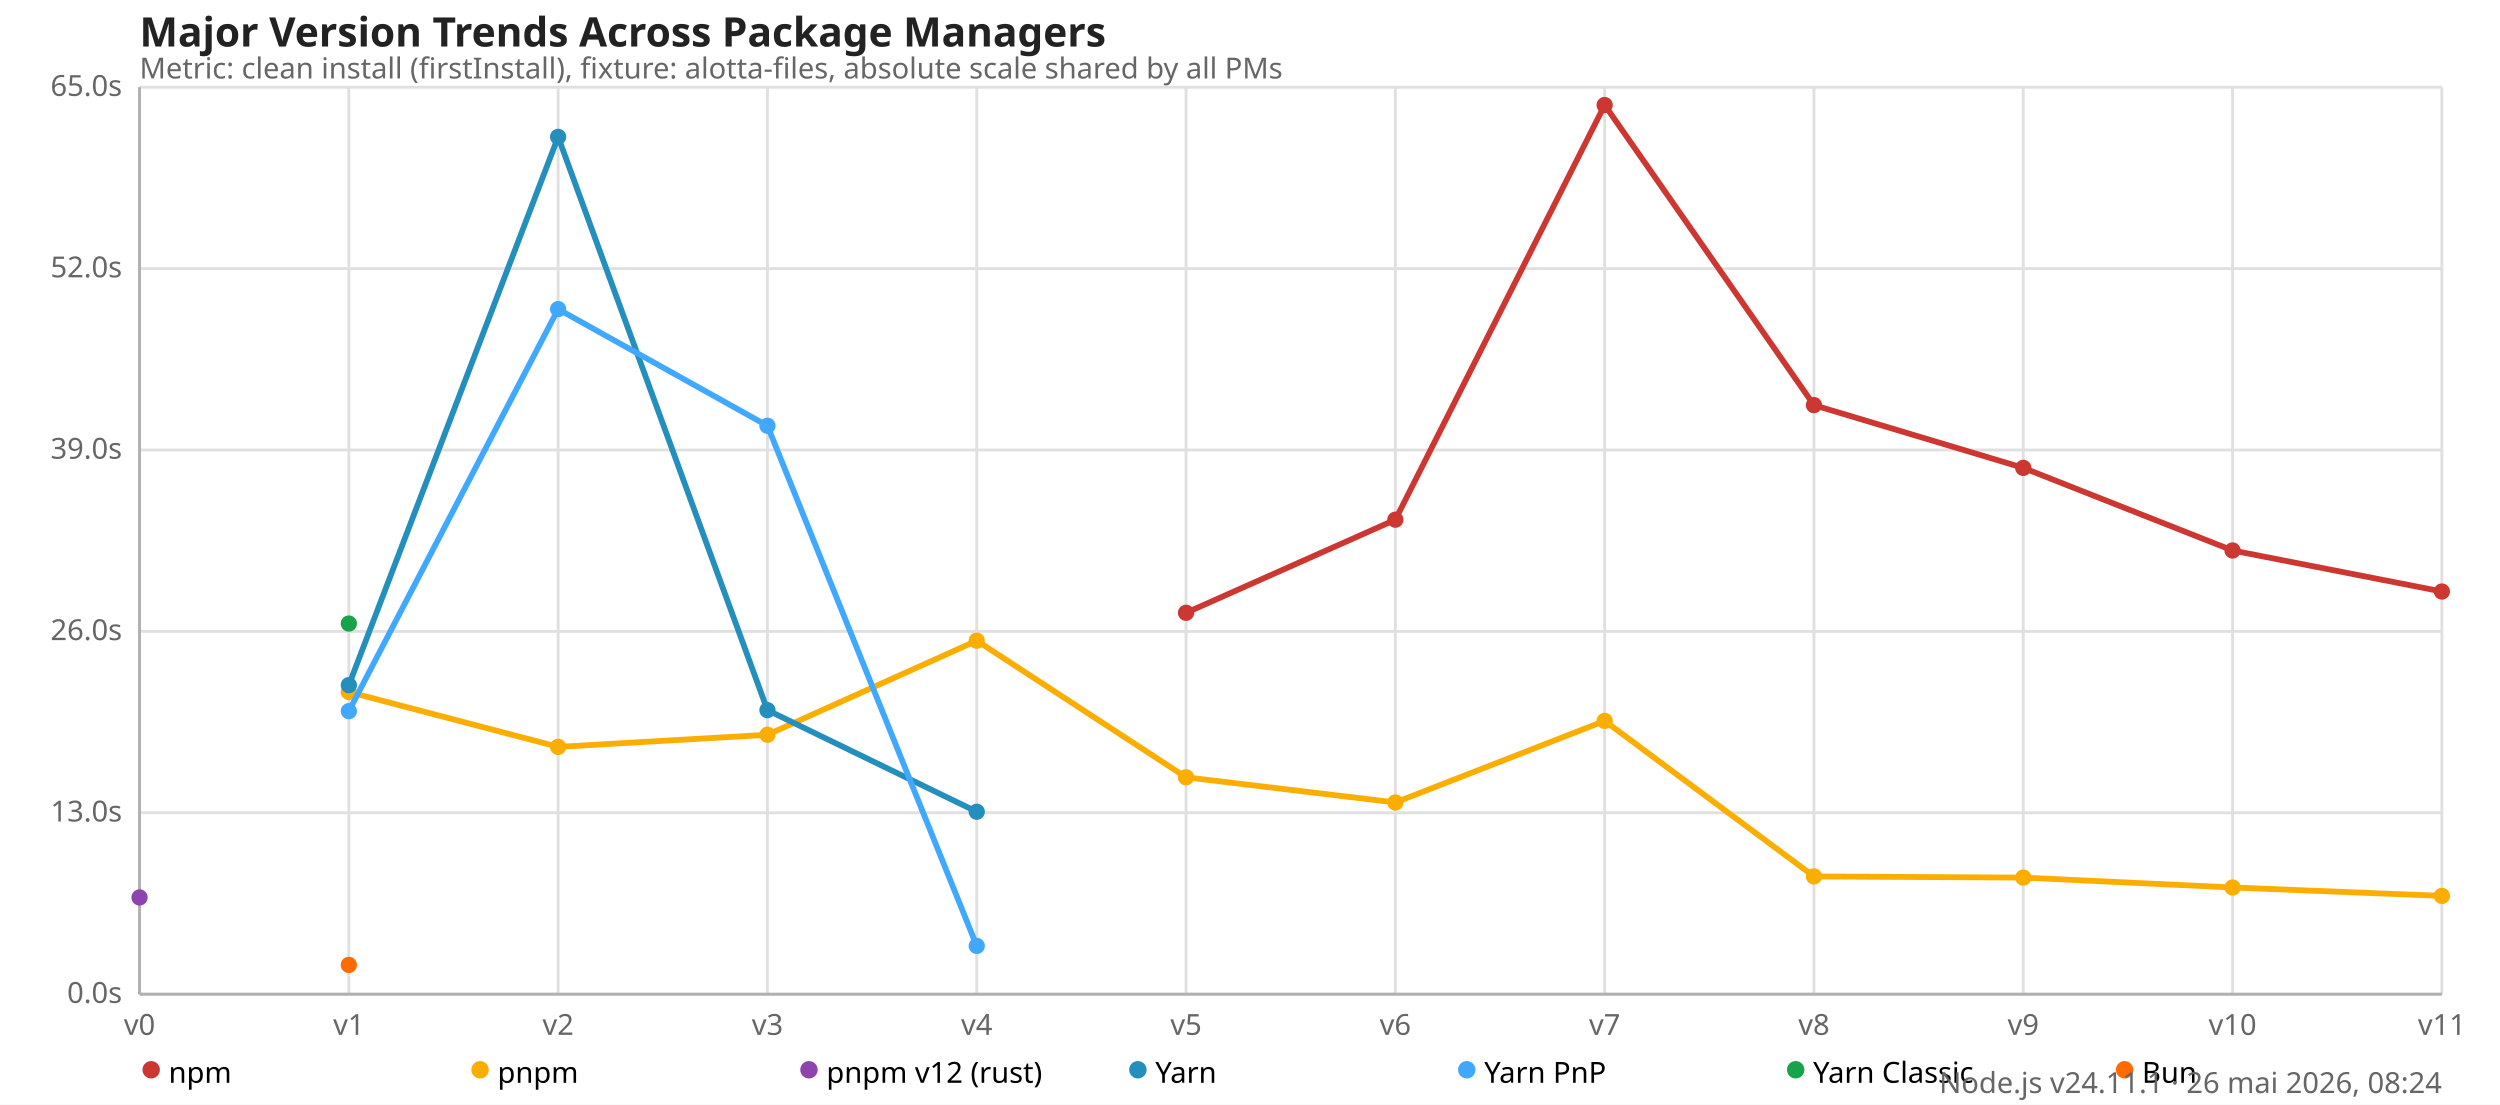
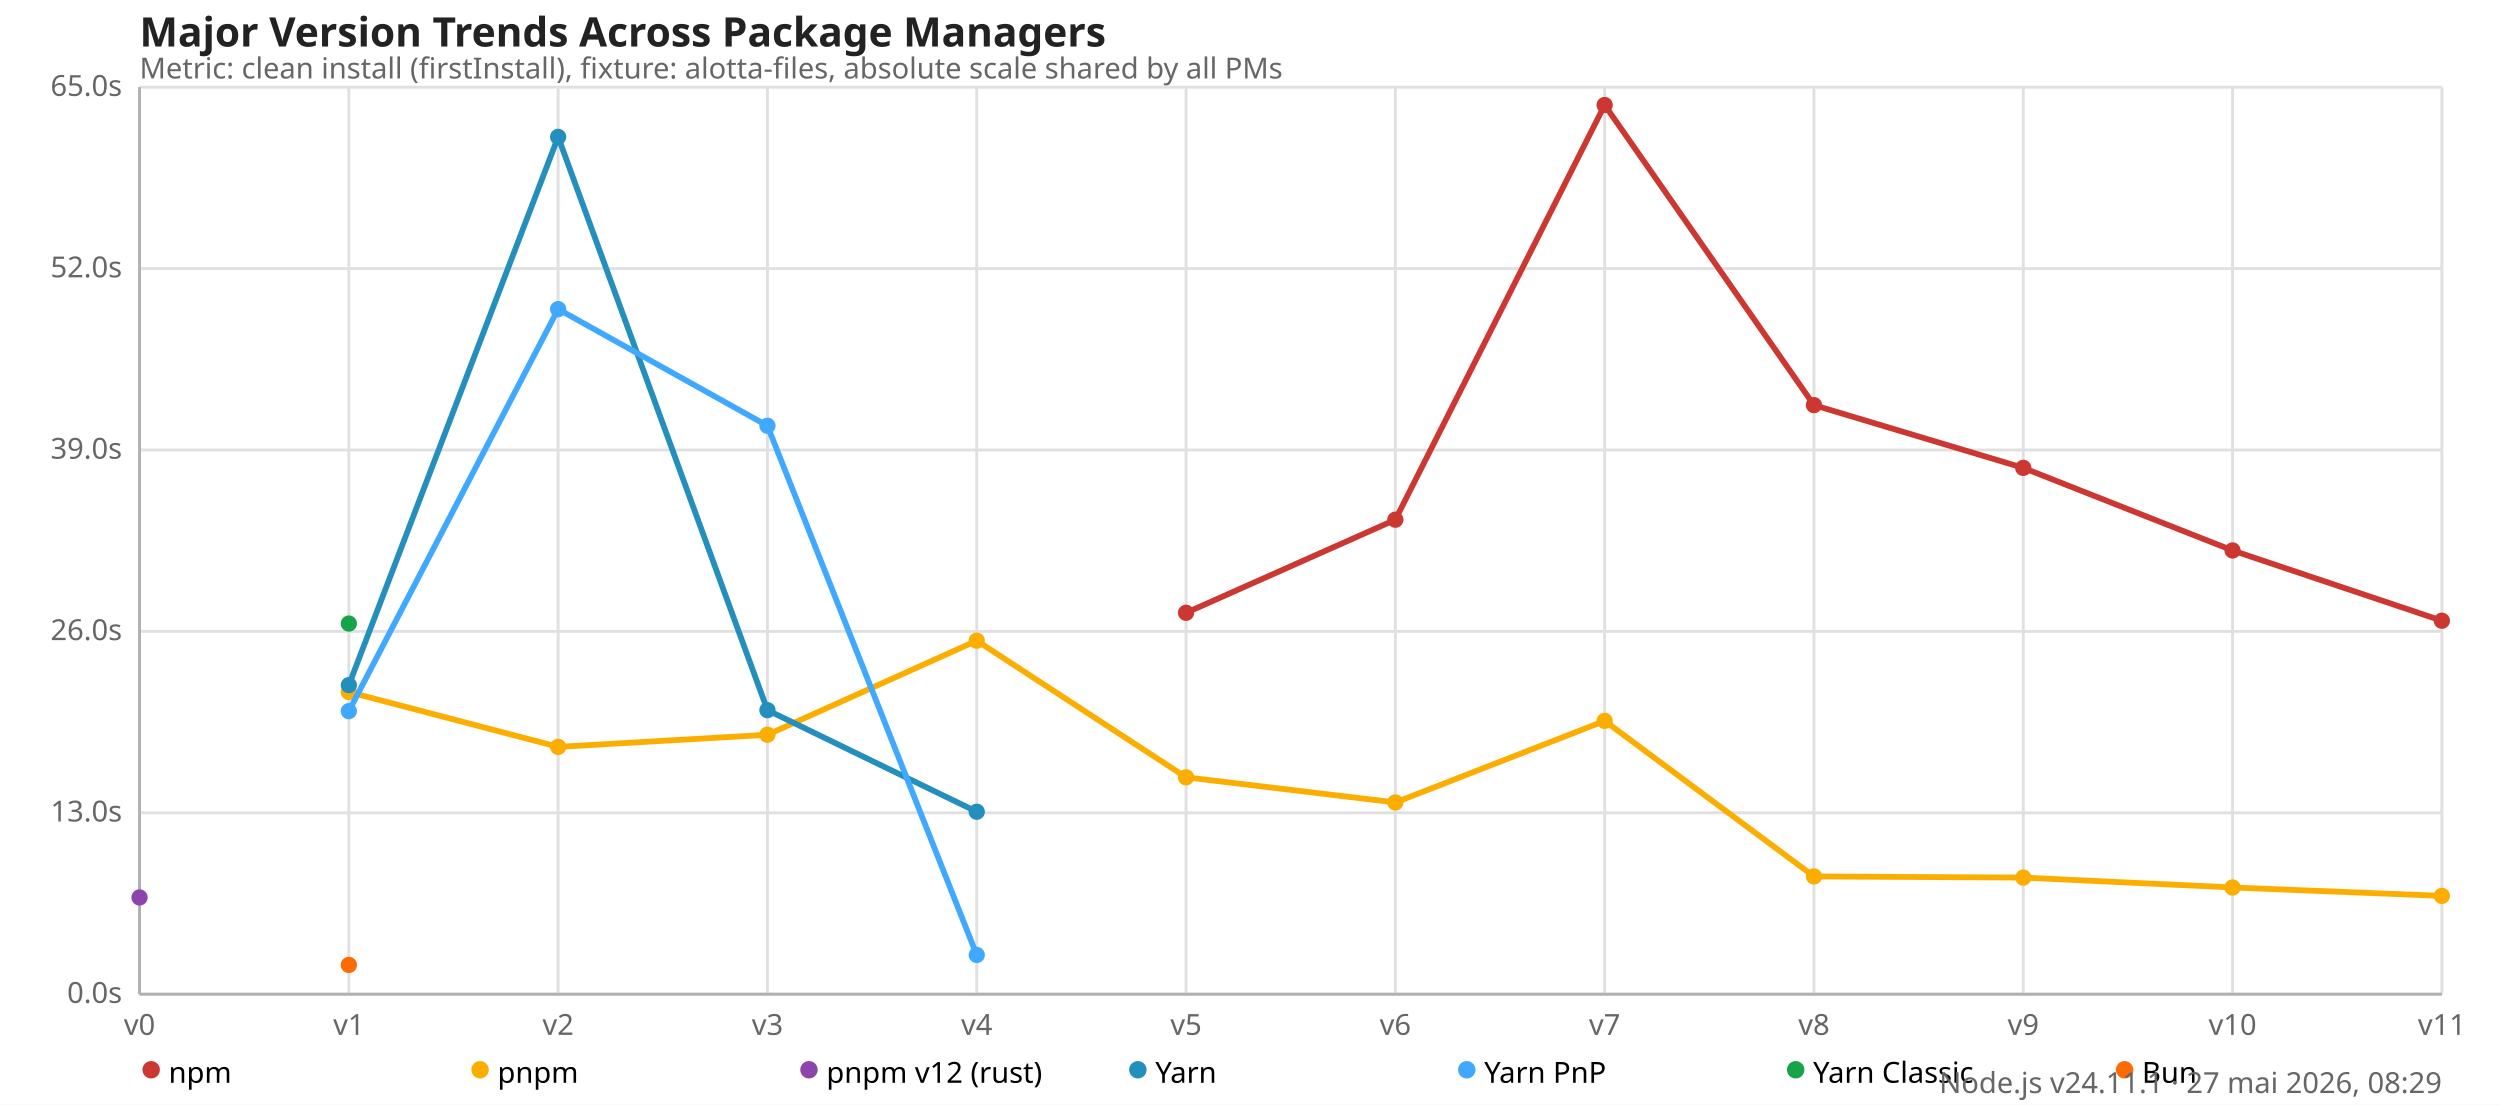
<svg xmlns="http://www.w3.org/2000/svg" version="1.1" viewBox="0 0 860 380">
  <style>
    .font { font-family: sans-serif; }
    .s3 { font-size: 10px; }
    .s4 { font-size: 12px; }
    .s5 { font-size: 14px; }
    .grid { stroke: #e0e0e0; stroke-width: 1; }
    .axis { stroke: #b0b0b0; stroke-width: 1; }
    .text { fill: #666; }
    .title { fill: #222; font-weight: 600; }
  </style>
  <rect x="0" y="0" width="860" height="380" fill="#fff" />
  <text x="48" y="16" class="font s5 title">Major Version Trends Across Package Managers</text>
  <text x="48" y="27" class="font s3 text">Metric: clean install (firstInstall), fixture: alotta-files, absolute scale shared by all PMs</text>
  <line x1="48" y1="342" x2="840" y2="342" class="grid" />
  <text x="42" y="345" class="font s3 text" text-anchor="end">0.0s</text>
  <line x1="48" y1="279.6" x2="840" y2="279.6" class="grid" />
  <text x="42" y="282.6" class="font s3 text" text-anchor="end">13.0s</text>
  <line x1="48" y1="217.2" x2="840" y2="217.2" class="grid" />
  <text x="42" y="220.2" class="font s3 text" text-anchor="end">26.0s</text>
  <line x1="48" y1="154.8" x2="840" y2="154.8" class="grid" />
  <text x="42" y="157.8" class="font s3 text" text-anchor="end">39.0s</text>
  <line x1="48" y1="92.4" x2="840" y2="92.4" class="grid" />
  <text x="42" y="95.4" class="font s3 text" text-anchor="end">52.0s</text>
  <line x1="48" y1="30" x2="840" y2="30" class="grid" />
  <text x="42" y="33" class="font s3 text" text-anchor="end">65.0s</text>
  <line x1="48" y1="30" x2="48" y2="342" class="grid" />
  <text x="48" y="356" class="font s3 text" text-anchor="middle">v0</text>
  <line x1="120" y1="30" x2="120" y2="342" class="grid" />
  <text x="120" y="356" class="font s3 text" text-anchor="middle">v1</text>
  <line x1="192" y1="30" x2="192" y2="342" class="grid" />
  <text x="192" y="356" class="font s3 text" text-anchor="middle">v2</text>
  <line x1="264" y1="30" x2="264" y2="342" class="grid" />
  <text x="264" y="356" class="font s3 text" text-anchor="middle">v3</text>
  <line x1="336" y1="30" x2="336" y2="342" class="grid" />
  <text x="336" y="356" class="font s3 text" text-anchor="middle">v4</text>
  <line x1="408" y1="30" x2="408" y2="342" class="grid" />
  <text x="408" y="356" class="font s3 text" text-anchor="middle">v5</text>
  <line x1="480" y1="30" x2="480" y2="342" class="grid" />
  <text x="480" y="356" class="font s3 text" text-anchor="middle">v6</text>
  <line x1="552" y1="30" x2="552" y2="342" class="grid" />
  <text x="552" y="356" class="font s3 text" text-anchor="middle">v7</text>
  <line x1="624" y1="30" x2="624" y2="342" class="grid" />
  <text x="624" y="356" class="font s3 text" text-anchor="middle">v8</text>
  <line x1="696" y1="30" x2="696" y2="342" class="grid" />
  <text x="696" y="356" class="font s3 text" text-anchor="middle">v9</text>
  <line x1="768" y1="30" x2="768" y2="342" class="grid" />
  <text x="768" y="356" class="font s3 text" text-anchor="middle">v10</text>
  <line x1="840" y1="30" x2="840" y2="342" class="grid" />
  <text x="840" y="356" class="font s3 text" text-anchor="middle">v11</text>
  <line x1="48" y1="30" x2="48" y2="342" class="axis" />
  <line x1="48" y1="342" x2="840" y2="342" class="axis" />
-   <polyline fill="none" stroke="#cd3731" stroke-width="2" points="408,210.802 480,178.776 552,36.13 624,139.363 696,160.954 768,189.365 840,203.482" />
+   <polyline fill="none" stroke="#cd3731" stroke-width="2" points="408,210.802 480,178.776 552,36.13 624,139.363 696,160.954 768,189.365 840,213.533" />
  <circle cx="408" cy="210.802" r="2.8" fill="#cd3731" />
  <circle cx="480" cy="178.776" r="2.8" fill="#cd3731" />
  <circle cx="552" cy="36.13" r="2.8" fill="#cd3731" />
  <circle cx="624" cy="139.363" r="2.8" fill="#cd3731" />
  <circle cx="696" cy="160.954" r="2.8" fill="#cd3731" />
  <circle cx="768" cy="189.365" r="2.8" fill="#cd3731" />
-   <circle cx="840" cy="203.482" r="2.8" fill="#cd3731" />
+   <circle cx="840" cy="213.533" r="2.8" fill="#cd3731" />
  <polyline fill="none" stroke="#fbae00" stroke-width="2" points="120,238.046 192,256.925 264,252.754 336,220.392 408,267.394 480,276.053 552,247.982 624,301.493 696,301.891 768,305.299 840,308.194" />
  <circle cx="120" cy="238.046" r="2.8" fill="#fbae00" />
  <circle cx="192" cy="256.925" r="2.8" fill="#fbae00" />
  <circle cx="264" cy="252.754" r="2.8" fill="#fbae00" />
  <circle cx="336" cy="220.392" r="2.8" fill="#fbae00" />
  <circle cx="408" cy="267.394" r="2.8" fill="#fbae00" />
  <circle cx="480" cy="276.053" r="2.8" fill="#fbae00" />
  <circle cx="552" cy="247.982" r="2.8" fill="#fbae00" />
  <circle cx="624" cy="301.493" r="2.8" fill="#fbae00" />
  <circle cx="696" cy="301.891" r="2.8" fill="#fbae00" />
  <circle cx="768" cy="305.299" r="2.8" fill="#fbae00" />
  <circle cx="840" cy="308.194" r="2.8" fill="#fbae00" />
  <polyline fill="none" stroke="#8e44ad" stroke-width="2" points="48,308.722" />
  <circle cx="48" cy="308.722" r="2.8" fill="#8e44ad" />
  <polyline fill="none" stroke="#248ebd" stroke-width="2" points="120,235.69 192,47.093 264,244.291 336,279.245" />
  <circle cx="120" cy="235.69" r="2.8" fill="#248ebd" />
  <circle cx="192" cy="47.093" r="2.8" fill="#248ebd" />
  <circle cx="264" cy="244.291" r="2.8" fill="#248ebd" />
  <circle cx="336" cy="279.245" r="2.8" fill="#248ebd" />
-   <polyline fill="none" stroke="#40a9ff" stroke-width="2" points="120,244.632 192,106.339 264,146.467 336,325.392" />
+   <polyline fill="none" stroke="#40a9ff" stroke-width="2" points="120,244.632 192,106.339 264,146.467 336,328.512" />
  <circle cx="120" cy="244.632" r="2.8" fill="#40a9ff" />
  <circle cx="192" cy="106.339" r="2.8" fill="#40a9ff" />
  <circle cx="264" cy="146.467" r="2.8" fill="#40a9ff" />
-   <circle cx="336" cy="325.392" r="2.8" fill="#40a9ff" />
+   <circle cx="336" cy="328.512" r="2.8" fill="#40a9ff" />
  <polyline fill="none" stroke="#16a34a" stroke-width="2" points="120,214.502" />
  <circle cx="120" cy="214.502" r="2.8" fill="#16a34a" />
  <polyline fill="none" stroke="#ff6b00" stroke-width="2" points="120,331.934" />
  <circle cx="120" cy="331.934" r="2.8" fill="#ff6b00" />
  <circle cx="52" cy="368" r="3" fill="#cd3731" />
  <text x="58" y="369" class="font s3" dominant-baseline="middle">npm</text>
  <circle cx="165.143" cy="368" r="3" fill="#fbae00" />
  <text x="171.143" y="369" class="font s3" dominant-baseline="middle">pnpm</text>
  <circle cx="278.286" cy="368" r="3" fill="#8e44ad" />
  <text x="284.286" y="369" class="font s3" dominant-baseline="middle">pnpm v12 (rust)</text>
  <circle cx="391.429" cy="368" r="3" fill="#248ebd" />
  <text x="397.429" y="369" class="font s3" dominant-baseline="middle">Yarn</text>
  <circle cx="504.571" cy="368" r="3" fill="#40a9ff" />
  <text x="510.571" y="369" class="font s3" dominant-baseline="middle">Yarn PnP</text>
  <circle cx="617.714" cy="368" r="3" fill="#16a34a" />
  <text x="623.714" y="369" class="font s3" dominant-baseline="middle">Yarn Classic</text>
  <circle cx="730.857" cy="368" r="3" fill="#ff6b00" />
  <text x="736.857" y="369" class="font s3" dominant-baseline="middle">Bun</text>
-   <text x="840" y="376" class="font s3 text" text-anchor="end">Node.js v24.11.1 · 26 mai 2026, 08:24</text>
+   <text x="840" y="376" class="font s3 text" text-anchor="end">Node.js v24.11.1 · 27 mai 2026, 08:29</text>
</svg>
